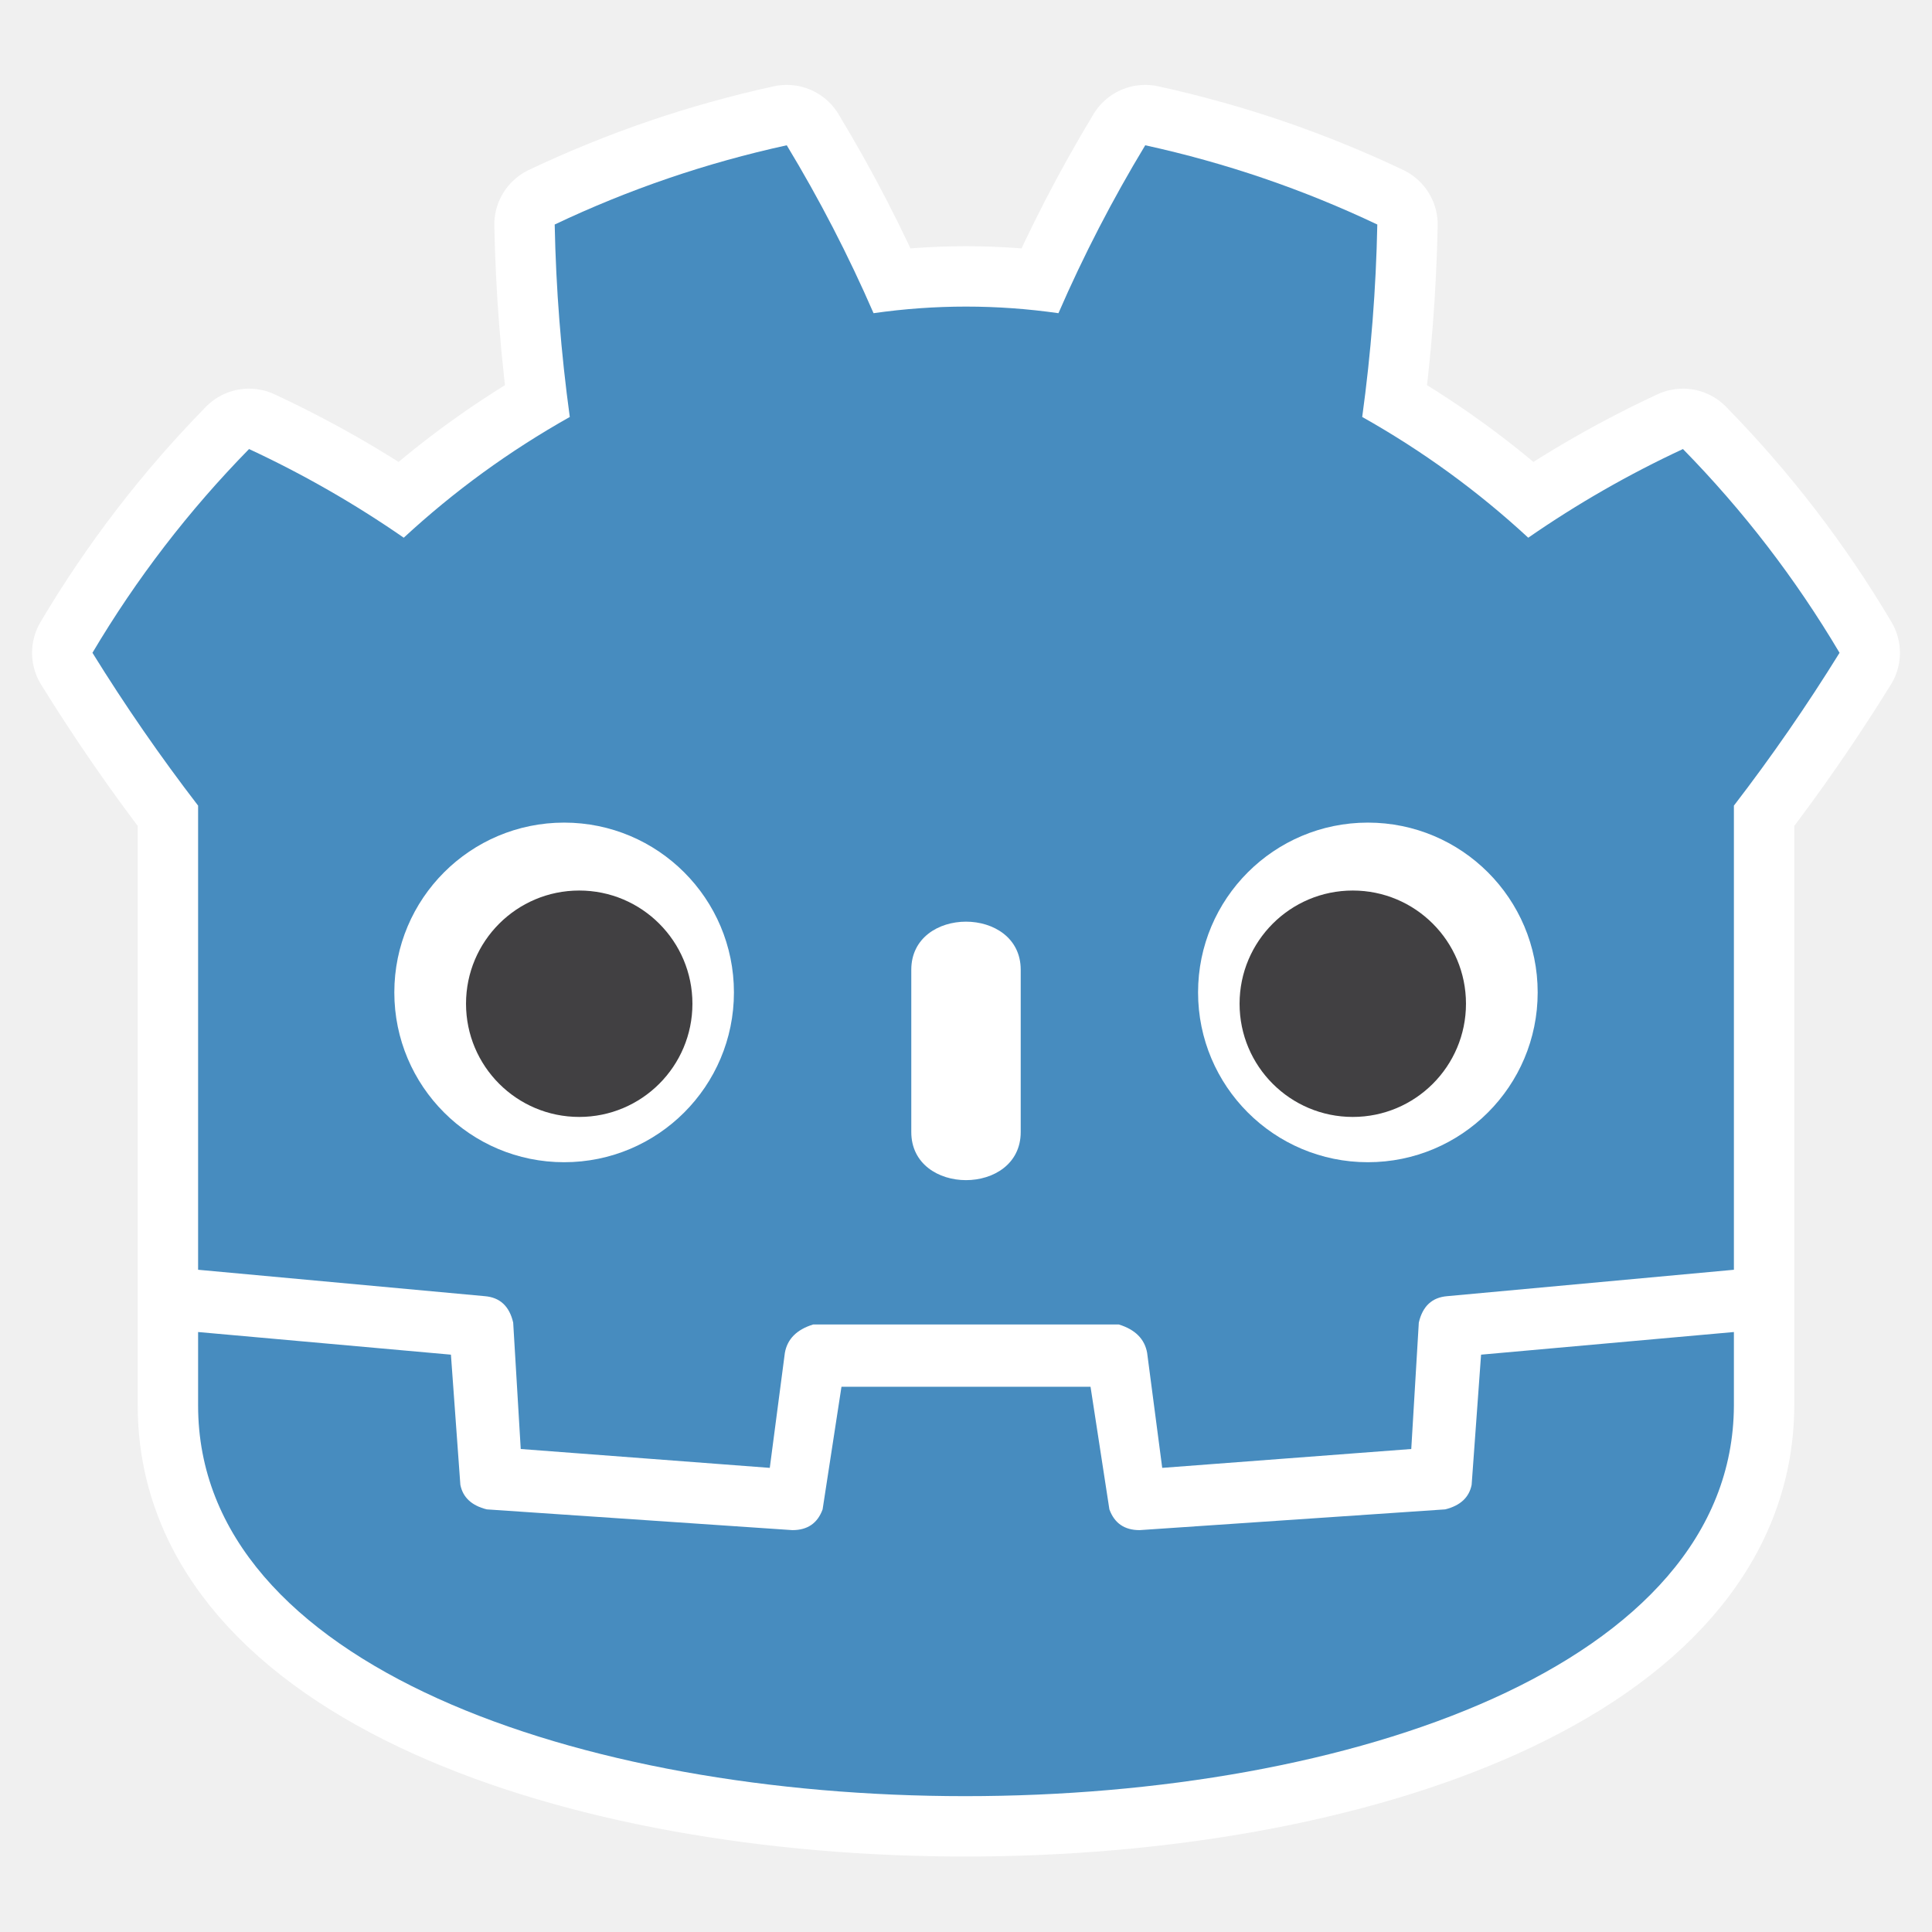
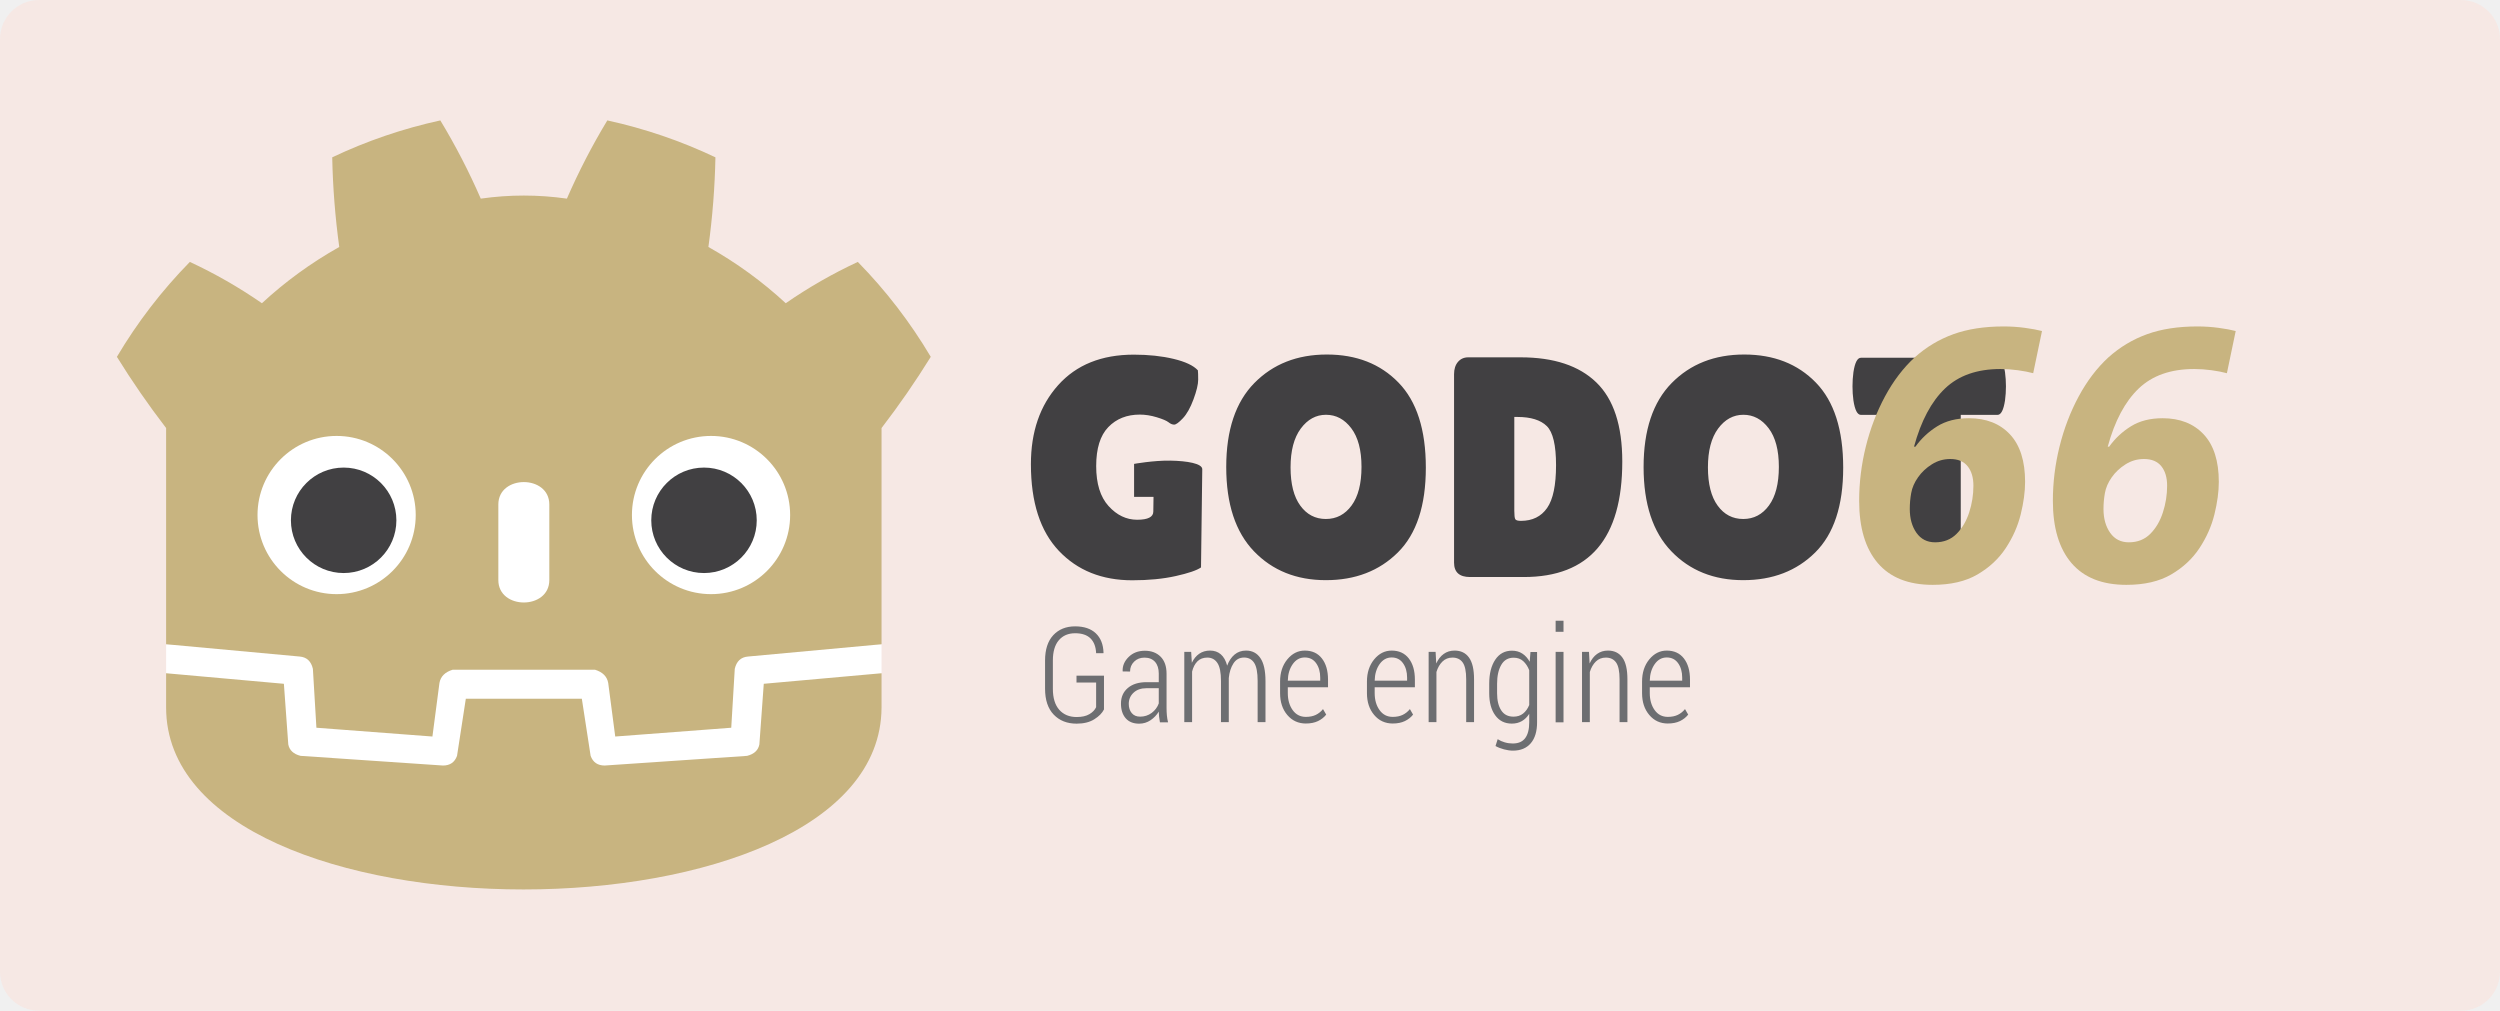
- <svg xmlns="http://www.w3.org/2000/svg" width="1024" height="1024">
-   <g fill="#fff">
+ <svg xmlns="http://www.w3.org/2000/svg" width="1024" height="414">
+   <g fill="#fff" transform="matrix(.36 0 0 .36 30.24 21.6)">
+     <rect width="2844.445" height="1150" x="-84" y="-60" fill="#f6e8e4" paint-order="markers stroke fill" rx="44.444" ry="44.444" />
    <path d="M105 673v33q407 354 814 0v-33z" />
-     <path fill="none" stroke="#fff" stroke-linejoin="round" stroke-width="64" d="M105 745c0 276 813 276 814 0V427q30-39 56-81-35-59-83-108-43 20-82 47-40-37-88-64 7-51 8-102-59-28-123-42-26 43-46 89-49-7-98 0-20-46-46-89-64 14-123 42 1 51 8 102-48 27-88 64-39-27-82-47-48 49-83 108 26 42 56 81v318z" />
-     <path fill="#478cbf" d="m105 673 152 14q12 1 15 14l4 67 132 10 8-61q2-11 15-15h162q13 4 15 15l8 61 132-10 4-67q3-13 15-14l152-14V427q30-39 56-81-35-59-83-108-43 20-82 47-40-37-88-64 7-51 8-102-59-28-123-42-26 43-46 89-49-7-98 0-20-46-46-89-64 14-123 42 1 51 8 102-48 27-88 64-39-27-82-47-48 49-83 108 26 42 56 81zm0 33v39c0 276 813 276 814 0v-39l-134 12-5 69q-2 10-14 13l-162 11q-12 0-16-11l-10-65H446l-10 65q-4 11-16 11l-162-11q-12-3-14-13l-5-69z" />
+     <path fill="#c8b480" d="m105 673 152 14q12 1 15 14l4 67 132 10 8-61q2-11 15-15h162q13 4 15 15l8 61 132-10 4-67q3-13 15-14l152-14V427q30-39 56-81-35-59-83-108-43 20-82 47-40-37-88-64 7-51 8-102-59-28-123-42-26 43-46 89-49-7-98 0-20-46-46-89-64 14-123 42 1 51 8 102-48 27-88 64-39-27-82-47-48 49-83 108 26 42 56 81zm0 33v39c0 276 813 276 814 0v-39l-134 12-5 69q-2 10-14 13l-162 11q-12 0-16-11l-10-65H446l-10 65q-4 11-16 11l-162-11q-12-3-14-13l-5-69z" />
    <path d="M483 600c0 34 58 34 58 0v-86c0-34-58-34-58 0z" />
    <circle cx="725" cy="526" r="90" />
    <circle cx="299" cy="526" r="90" />
  </g>
-   <g fill="#414042">
+   <path fill="#414042" d="m 479.361,188.674 c -6.921,-0.107 -14.841,1.335 -14.841,1.335 v 13.507 h 7.964 l -0.089,6.021 c 0,2.23 -2.211,3.351 -6.622,3.351 -4.414,0 -8.314,-1.87 -11.697,-5.598 -3.392,-3.734 -5.078,-9.191 -5.078,-16.383 0,-7.206 1.647,-12.519 4.948,-15.947 3.293,-3.425 7.608,-5.143 12.918,-5.143 2.23,0 4.539,0.36 6.941,1.094 2.403,0.728 4.007,1.41 4.826,2.049 0.812,0.656 1.582,0.967 2.314,0.967 0.727,0 1.902,-0.849 3.528,-2.568 1.63,-1.713 3.09,-4.31 4.377,-7.773 1.282,-3.481 1.925,-6.149 1.925,-8.041 0,-1.877 -0.041,-3.172 -0.124,-3.855 -1.801,-1.971 -5.123,-3.532 -9.969,-4.694 -4.838,-1.158 -10.26,-1.733 -16.259,-1.733 -13.202,0 -23.524,4.156 -30.979,12.469 -7.461,8.314 -11.184,19.108 -11.184,32.394 0,15.601 3.812,27.426 11.434,35.482 7.635,8.055 17.66,12.077 30.088,12.077 6.683,0 12.616,-0.575 17.798,-1.733 5.188,-1.153 8.638,-2.338 10.354,-3.535 l 0.515,-40.228 c 0,-2.337 -6.169,-3.398 -13.089,-3.517 m 63.78,-18.778 c -4.112,0 -7.555,1.89 -10.35,5.655 -2.78,3.77 -4.177,9.061 -4.177,15.87 0,6.823 1.328,12.048 3.99,15.688 2.656,3.651 6.145,5.47 10.474,5.47 4.327,0 7.842,-1.841 10.541,-5.536 q 4.051,-5.521 4.053,-15.81 c 0,-6.854 -1.398,-12.13 -4.182,-15.815 q -4.171,-5.52 -10.349,-5.521 m -0.063,67.739 c -12.037,0 -21.855,-3.939 -29.442,-11.818 q -11.368,-11.828 -11.369,-34.516 c 0,-15.135 3.833,-26.594 11.5,-34.397 7.67,-7.792 17.571,-11.692 29.698,-11.692 12.125,0 21.92,3.829 29.37,11.51 7.463,7.666 11.188,19.288 11.188,34.831 0,15.554 -3.811,27.124 -11.442,34.716 -7.631,7.577 -17.459,11.365 -29.503,11.365 m 77.182,-66.847 v 38.449 c 0,1.794 0.133,2.927 0.39,3.401 0.255,0.472 1.028,0.709 2.311,0.709 4.718,0 8.293,-1.762 10.736,-5.277 2.449,-3.51 3.66,-9.354 3.66,-17.539 0,-8.189 -1.267,-13.525 -3.785,-16.003 -2.532,-2.485 -6.541,-3.74 -12.025,-3.74 z m -24.679,59.654 v -77.124 c 0,-2.144 0.533,-3.836 1.609,-5.09 1.07,-1.236 2.46,-1.863 4.18,-1.863 h 21.468 c 13.622,0 23.971,3.437 31.035,10.294 7.076,6.854 10.614,17.647 10.614,32.39 0,31.539 -13.459,47.305 -40.371,47.305 h -21.977 c -4.367,0 -6.558,-1.966 -6.558,-5.911 m 118.513,-60.547 c -4.112,0 -7.566,1.89 -10.355,5.655 q -4.169,5.656 -4.17,15.87 c 0,6.823 1.331,12.048 3.984,15.688 2.653,3.651 6.147,5.47 10.475,5.47 4.328,0 7.845,-1.841 10.541,-5.536 q 4.053,-5.521 4.054,-15.81 c 0,-6.854 -1.395,-12.13 -4.18,-15.815 -2.786,-3.68 -6.231,-5.521 -10.349,-5.521 m -0.066,67.739 q -18.063,0 -29.434,-11.818 -11.379,-11.828 -11.379,-34.516 c 0,-15.135 3.834,-26.594 11.5,-34.397 7.676,-7.792 17.571,-11.692 29.702,-11.692 12.128,0 21.914,3.829 29.374,11.51 7.457,7.666 11.183,19.288 11.183,34.831 0,15.554 -3.813,27.124 -11.443,34.716 -7.628,7.577 -17.465,11.365 -29.503,11.365 m 89.098,-3.157 c 0,1.704 -4.237,2.568 -12.725,2.568 -8.481,0 -12.73,-0.864 -12.73,-2.568 v -64.537 h -15.422 c -1.46,0 -2.488,-1.966 -3.087,-5.919 a 42.395,42.395 0 0 1 -0.379,-5.781 c 0,-1.962 0.123,-3.896 0.379,-5.781 0.598,-3.94 1.628,-5.922 3.087,-5.922 h 55.919 c 1.457,0 2.481,1.981 3.087,5.922 0.252,1.885 0.382,3.818 0.382,5.781 0,1.974 -0.13,3.9 -0.382,5.782 -0.606,3.952 -1.631,5.918 -3.087,5.918 h -15.043 z" />
+   <path fill="#6d6e71" d="m 452.191,290.585 c -0.712,1.458 -2.017,2.794 -3.928,4.004 -1.908,1.217 -4.332,1.821 -7.276,1.821 -3.885,0 -7.01,-1.224 -9.383,-3.7 -2.364,-2.455 -3.548,-5.996 -3.548,-10.615 v -11.517 c 0,-4.52 1.115,-7.985 3.355,-10.404 2.233,-2.4 5.226,-3.619 8.964,-3.619 3.652,0 6.483,0.961 8.488,2.862 1.998,1.907 3.047,4.571 3.139,7.973 l -0.05,0.151 h -2.983 c -0.106,-2.607 -0.863,-4.619 -2.288,-6.041 -1.416,-1.409 -3.524,-2.122 -6.306,-2.122 -2.816,0 -5.048,0.953 -6.679,2.865 -1.628,1.906 -2.441,4.671 -2.441,8.303 v 11.584 q 7.5e-4,5.649 2.632,8.617 c 1.753,1.962 4.117,2.946 7.101,2.946 2.177,0 3.929,-0.386 5.239,-1.176 1.316,-0.778 2.227,-1.73 2.744,-2.858 v -10.089 h -8.038 v -2.804 h 11.26 z m 14.806,2.954 c 1.768,0 3.343,-0.5 4.718,-1.522 1.378,-1.024 2.344,-2.319 2.916,-3.896 v -6.226 h -5.115 q -3.263,0 -5.221,1.849 c -1.307,1.224 -1.954,2.753 -1.954,4.57 0,1.537 0.404,2.798 1.223,3.771 0.818,0.976 1.961,1.454 3.432,1.454 m 8.112,2.323 a 74.949,74.949 0 0 1 -0.363,-2.442 16.655,16.655 0 0 1 -0.114,-1.94 11.28,11.28 0 0 1 -3.394,3.539 c -1.39,0.936 -2.936,1.399 -4.639,1.399 -2.382,0 -4.215,-0.738 -5.511,-2.216 -1.289,-1.484 -1.94,-3.482 -1.94,-6.008 0,-2.667 0.936,-4.807 2.816,-6.396 1.877,-1.588 4.429,-2.382 7.639,-2.382 h 5.029 v -3.537 c 0,-2.033 -0.519,-3.635 -1.538,-4.793 -1.041,-1.143 -2.471,-1.722 -4.316,-1.722 -1.717,0 -3.133,0.547 -4.246,1.652 -1.108,1.098 -1.658,2.441 -1.658,4.04 l -2.986,-0.026 -0.053,-0.156 c -0.083,-2.17 0.737,-4.088 2.469,-5.788 1.725,-1.696 3.939,-2.538 6.633,-2.538 2.663,0 4.805,0.809 6.442,2.423 q 2.441,2.443 2.442,6.972 v 14.115 c 0,1.028 0.049,2.027 0.139,2.98 a 18.926,18.926 0 0 0 0.475,2.823 z m 12.798,-28.85 0.273,4.467 c 0.757,-1.599 1.771,-2.831 3.027,-3.707 q 1.891,-1.295 4.447,-1.295 c 1.738,0 3.204,0.506 4.386,1.529 1.183,1.02 2.055,2.564 2.609,4.638 0.71,-1.915 1.714,-3.428 3.018,-4.523 1.304,-1.098 2.886,-1.644 4.716,-1.644 2.525,0 4.484,1.022 5.871,3.066 1.394,2.048 2.089,5.19 2.089,9.436 v 16.812 h -3.214 v -16.867 c 0,-3.53 -0.488,-6.016 -1.438,-7.445 -0.955,-1.431 -2.325,-2.152 -4.096,-2.152 -1.864,0 -3.319,0.787 -4.366,2.386 -1.041,1.599 -1.683,3.599 -1.916,6.015 v 18.063 h -3.198 v -16.851 c 0,-3.448 -0.484,-5.914 -1.472,-7.388 -0.983,-1.473 -2.352,-2.205 -4.109,-2.205 -1.679,0 -3.038,0.513 -4.056,1.529 -1.024,1.021 -1.753,2.419 -2.195,4.193 v 20.72 h -3.195 v -28.779 z m 46.526,2.287 q -3.002,0 -4.934,2.735 c -1.291,1.828 -1.957,4.082 -2.011,6.767 h 13.276 v -1.231 c 0,-2.375 -0.557,-4.353 -1.673,-5.922 -1.122,-1.571 -2.672,-2.349 -4.659,-2.349 m 0.453,27.053 c -3.103,0 -5.641,-1.168 -7.612,-3.498 q -2.949,-3.49 -2.949,-8.928 v -4.779 c 0,-3.632 0.986,-6.661 2.962,-9.069 1.98,-2.398 4.359,-3.596 7.147,-3.596 3.015,0 5.351,1.07 7.018,3.214 q 2.508,3.223 2.507,8.656 v 3.158 h -16.471 v 2.394 c 0,2.786 0.668,5.106 1.995,6.957 1.33,1.855 3.137,2.775 5.402,2.775 1.572,0 2.943,-0.278 4.085,-0.824 a 8.403,8.403 0 0 0 2.935,-2.371 l 1.308,2.264 c -0.869,1.102 -1.994,1.993 -3.369,2.653 -1.371,0.657 -3.028,0.993 -4.959,0.993 m 35.136,-27.053 q -3.01,0 -4.942,2.735 -1.923,2.741 -2.008,6.767 h 13.279 v -1.231 c 0,-2.375 -0.555,-4.353 -1.678,-5.922 -1.117,-1.571 -2.665,-2.349 -4.651,-2.349 m 0.449,27.053 c -3.104,0 -5.637,-1.168 -7.605,-3.498 q -2.96,-3.49 -2.96,-8.928 v -4.779 c 0,-3.632 0.991,-6.661 2.962,-9.069 1.986,-2.398 4.365,-3.596 7.154,-3.596 3.009,0 5.354,1.07 7.018,3.214 1.666,2.148 2.501,5.034 2.501,8.656 v 3.158 h -16.47 v 2.394 q 0,4.179 2.004,6.957 c 1.323,1.855 3.122,2.775 5.394,2.775 1.58,0 2.943,-0.278 4.082,-0.824 a 8.479,8.479 0 0 0 2.948,-2.371 l 1.3,2.264 c -0.871,1.102 -1.993,1.993 -3.37,2.653 -1.37,0.657 -3.026,0.993 -4.959,0.993 m 17.555,-29.34 0.261,4.757 c 0.768,-1.688 1.781,-2.999 3.054,-3.911 1.262,-0.916 2.748,-1.381 4.457,-1.381 2.571,0 4.541,0.951 5.908,2.862 1.382,1.906 2.067,4.871 2.067,8.895 v 17.557 h -3.217 v -17.528 c 0,-3.288 -0.481,-5.585 -1.438,-6.917 -0.952,-1.332 -2.352,-1.996 -4.174,-1.996 -1.634,0 -3.004,0.531 -4.102,1.609 -1.103,1.069 -1.925,2.494 -2.473,4.289 v 20.542 h -3.194 v -28.778 z m 25.187,16.954 c 0,2.921 0.553,5.243 1.675,6.971 1.109,1.744 2.797,2.607 5.05,2.607 1.544,0 2.844,-0.412 3.912,-1.254 1.064,-0.843 1.903,-2.015 2.526,-3.503 v -14.256 c -0.598,-1.533 -1.419,-2.771 -2.456,-3.725 -1.036,-0.939 -2.348,-1.41 -3.926,-1.41 -2.248,0 -3.949,0.98 -5.078,2.946 -1.137,1.971 -1.703,4.539 -1.703,7.692 z m -3.227,-3.933 c 0,-4.078 0.824,-7.354 2.479,-9.823 1.642,-2.457 3.927,-3.688 6.836,-3.688 1.616,0 3.034,0.394 4.245,1.184 1.214,0.775 2.217,1.91 3.022,3.354 l 0.312,-4.003 h 2.711 v 28.804 c 0,3.688 -0.855,6.545 -2.574,8.568 -1.719,2.014 -4.163,3.035 -7.318,3.035 -1.136,0 -2.354,-0.178 -3.658,-0.523 -1.305,-0.345 -2.462,-0.798 -3.475,-1.366 l 0.884,-2.804 a 10.674,10.674 0 0 0 2.9,1.299 11.507,11.507 0 0 0 3.295,0.466 q 3.434,-7.6e-4 5.08,-2.199 c 1.099,-1.485 1.65,-3.632 1.65,-6.475 v -3.48 c -0.817,1.295 -1.818,2.289 -3.006,2.975 -1.183,0.69 -2.566,1.036 -4.124,1.036 -2.89,0 -5.159,-1.133 -6.795,-3.396 -1.641,-2.258 -2.464,-5.273 -2.464,-9.032 z m 30.434,15.835 h -3.23 v -28.855 h 3.23 z m 0,-37.072 h -3.23 v -4.546 h 3.23 z m 10.428,8.216 0.262,4.757 c 0.769,-1.688 1.779,-2.999 3.049,-3.911 1.27,-0.916 2.758,-1.381 4.459,-1.381 2.572,0 4.55,0.951 5.92,2.862 1.379,1.906 2.057,4.871 2.057,8.895 v 17.557 h -3.216 v -17.528 c 0,-3.288 -0.481,-5.585 -1.436,-6.917 -0.96,-1.332 -2.349,-1.996 -4.177,-1.996 -1.633,0 -2.999,0.531 -4.097,1.609 -1.102,1.069 -1.927,2.494 -2.473,4.289 v 20.542 h -3.198 v -28.778 z m 31.852,2.287 q -3.012,0 -4.934,2.735 -1.928,2.741 -2.014,6.767 h 13.279 v -1.231 c 0,-2.375 -0.553,-4.353 -1.673,-5.922 -1.117,-1.571 -2.669,-2.349 -4.657,-2.349 m 0.456,27.053 c -3.111,0 -5.645,-1.168 -7.607,-3.498 q -2.955,-3.49 -2.955,-8.928 v -4.779 c 0,-3.632 0.986,-6.661 2.96,-9.069 q 2.971,-3.596 7.146,-3.596 c 3.012,0 5.358,1.07 7.028,3.214 1.663,2.148 2.498,5.034 2.498,8.656 v 3.158 h -16.474 v 2.394 c 0,2.786 0.672,5.106 2,6.957 1.328,1.855 3.129,2.775 5.403,2.775 1.575,0 2.937,-0.278 4.074,-0.824 a 8.449,8.449 0 0 0 2.95,-2.371 l 1.306,2.264 c -0.875,1.102 -1.999,1.993 -3.372,2.653 -1.37,0.657 -3.027,0.993 -4.959,0.993" />
+   <g fill="#414042" transform="matrix(.36 0 0 .36 30.24 21.6)">
    <circle cx="307" cy="532" r="60" />
    <circle cx="717" cy="532" r="60" />
  </g>
+   <text xml:space="preserve" x="890.829" y="238.119" fill="#c8b480" stroke-linecap="round" stroke-linejoin="round" stroke-width="2" font-family="Sour Gummy" font-size="144" font-style="italic" font-weight="600" paint-order="markers stroke fill" style="-inkscape-font-specification:&quot;Sour Gummy Semi-Bold Italic&quot;;text-align:center" text-anchor="middle">
+     <tspan x="890.829" y="238.119">66</tspan>
+   </text>
</svg>
